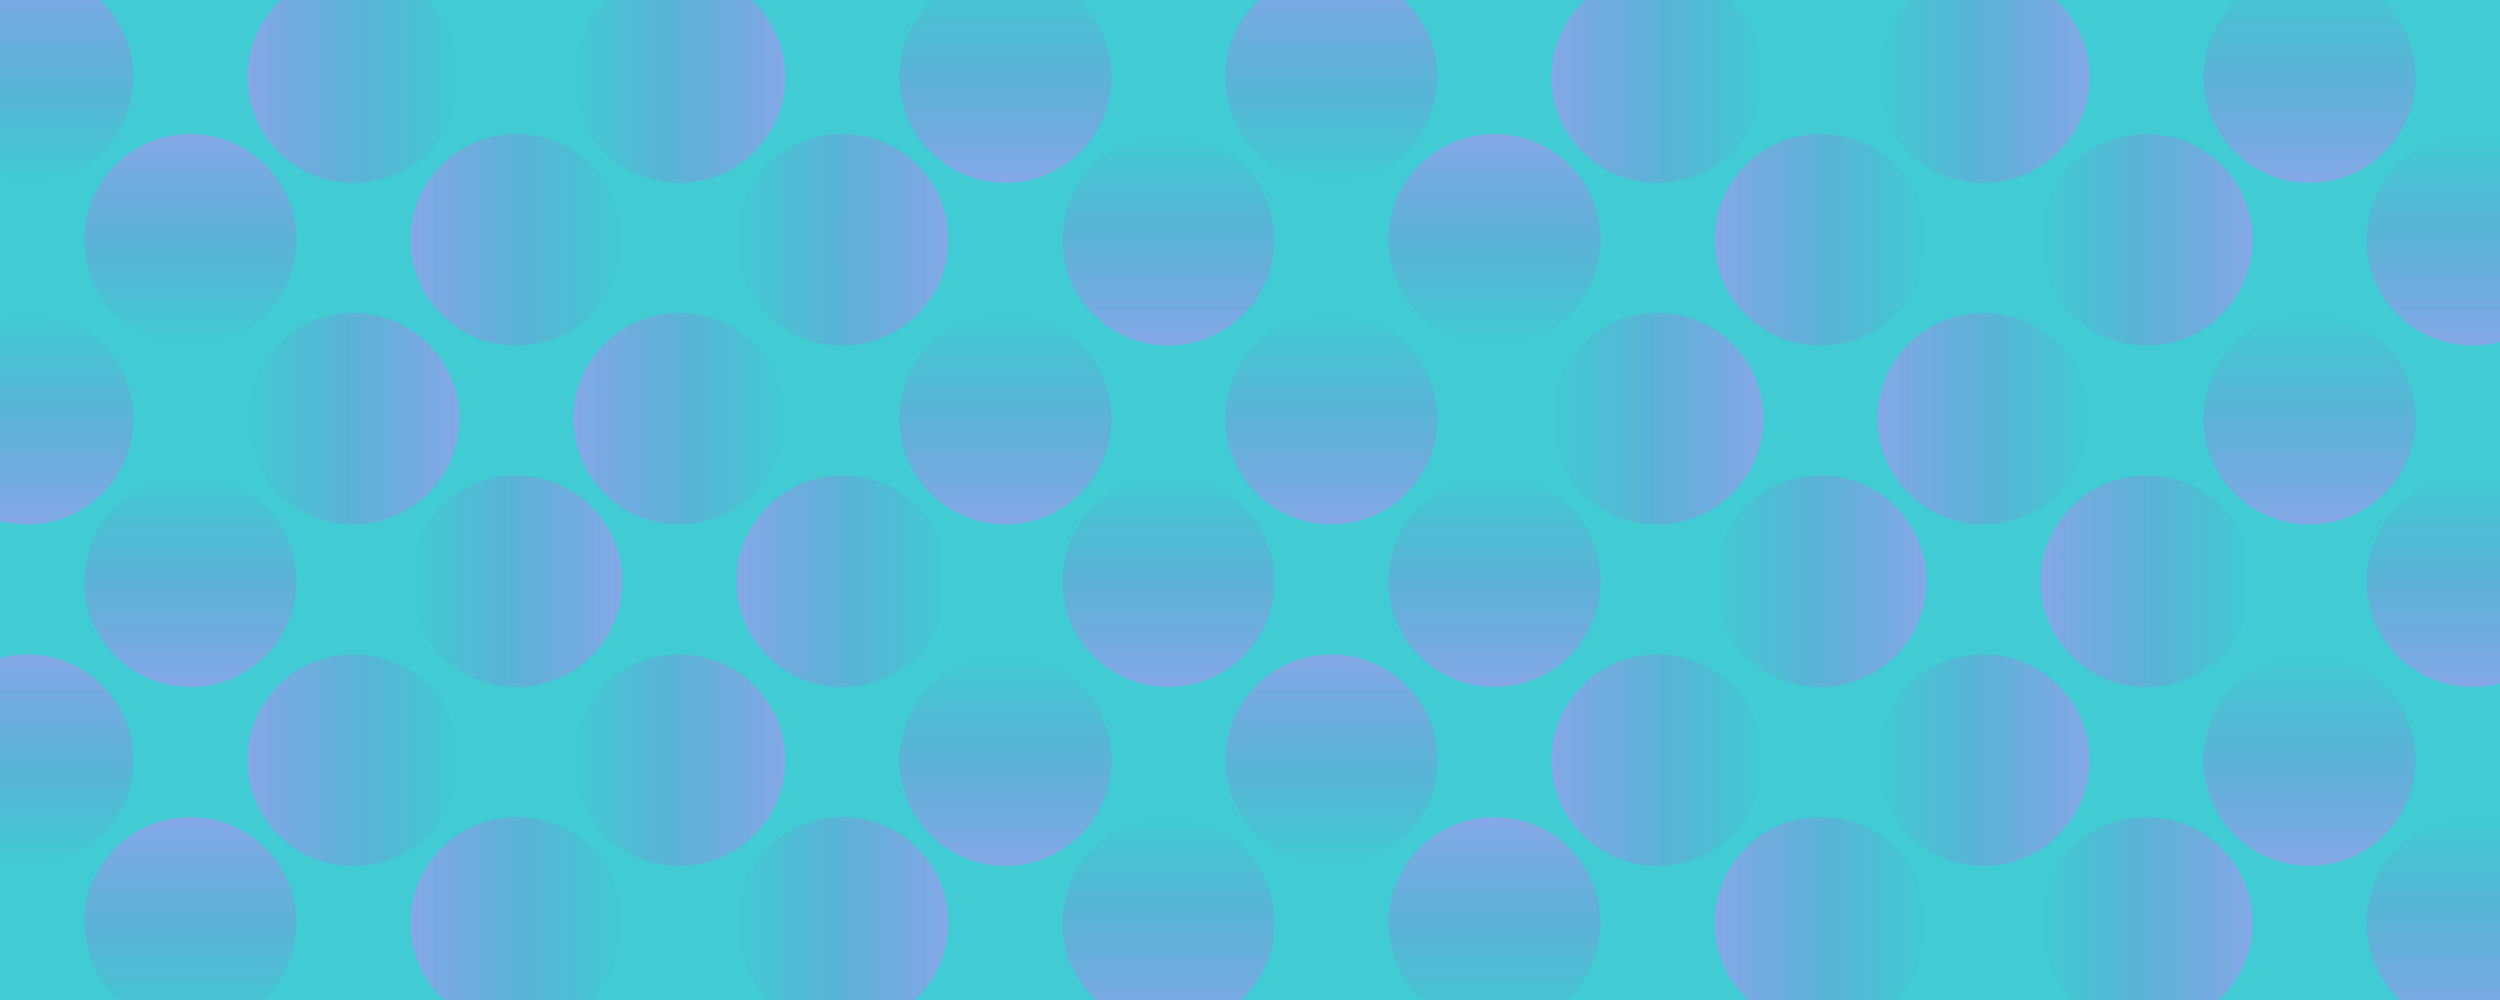
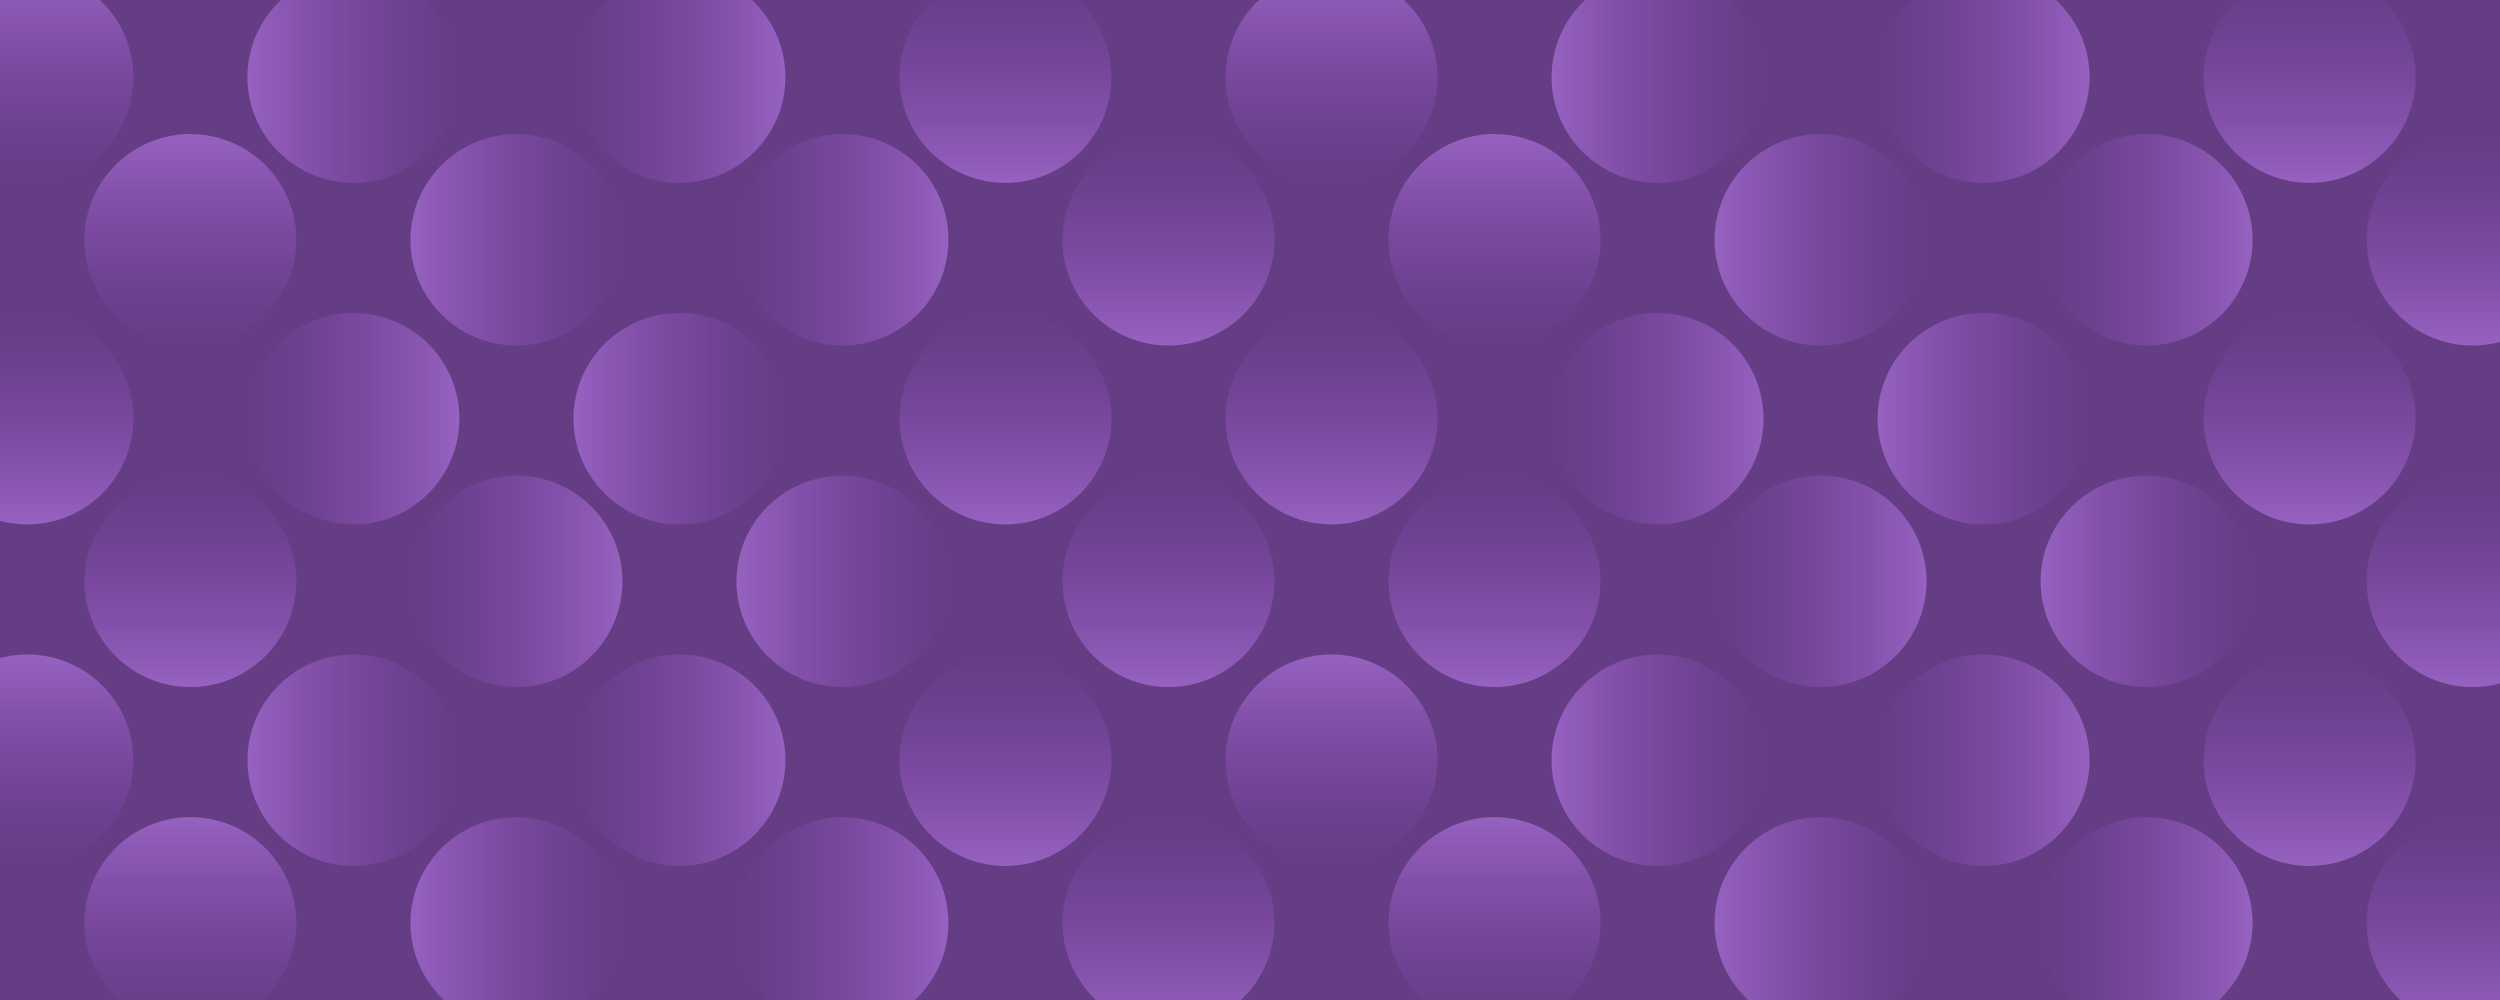
<svg xmlns="http://www.w3.org/2000/svg" xmlns:xlink="http://www.w3.org/1999/xlink" width="350" height="140">
  <defs>
    <linearGradient x1="50%" y1=".779%" x2="50%" y2="100%" id="c">
      <stop stop-color="#974dd1" stop-opacity="0" offset="0%" />
      <stop stop-color="#c886fc" offset="99.94%" />
    </linearGradient>
    <linearGradient x1="50%" y1=".779%" x2="50%" y2="100%" id="d">
      <stop stop-color="#974dd1" stop-opacity="0" offset="0%" />
      <stop stop-color="#c886fc" offset="99.94%" />
    </linearGradient>
    <path id="a" d="M0 0h350v140H0z" />
  </defs>
  <g fill="none" fill-rule="evenodd">
    <mask id="b" fill="#fff">
      <use xlink:href="#a" />
    </mask>
-     <use fill="#41CBD3" xlink:href="#a" />
+     <use fill="#653d85" xlink:href="#a" />
    <g mask="url(#b)" opacity=".5">
      <g transform="translate(-11 -4)">
        <ellipse fill="url(#c)" transform="rotate(90 60.479 14.8)" cx="60.479" cy="14.8" rx="14.8" ry="14.834" />
        <ellipse fill="url(#d)" transform="rotate(180 14.834 14.8)" cx="14.834" cy="14.8" rx="14.834" ry="14.8" />
        <ellipse fill="url(#d)" cx="151.767" cy="14.8" rx="14.834" ry="14.8" />
        <ellipse fill="url(#c)" transform="rotate(-90 106.123 14.8)" cx="106.123" cy="14.8" rx="14.8" ry="14.834" />
        <ellipse fill="url(#c)" transform="rotate(90 243.055 14.8)" cx="243.055" cy="14.8" rx="14.8" ry="14.834" />
        <ellipse fill="url(#d)" transform="rotate(180 197.411 14.8)" cx="197.411" cy="14.8" rx="14.834" ry="14.8" />
        <ellipse fill="url(#d)" cx="334.344" cy="14.8" rx="14.834" ry="14.8" />
        <ellipse fill="url(#c)" transform="rotate(-90 288.7 14.8)" cx="288.699" cy="14.8" rx="14.8" ry="14.834" />
      </g>
      <g transform="translate(-11 91.63)">
        <ellipse fill="url(#c)" transform="rotate(90 60.479 14.8)" cx="60.479" cy="14.8" rx="14.8" ry="14.834" />
        <ellipse fill="url(#d)" transform="rotate(180 14.834 14.8)" cx="14.834" cy="14.8" rx="14.834" ry="14.8" />
        <ellipse fill="url(#d)" cx="151.767" cy="14.8" rx="14.834" ry="14.8" />
        <ellipse fill="url(#c)" transform="rotate(-90 106.123 14.8)" cx="106.123" cy="14.8" rx="14.8" ry="14.834" />
        <ellipse fill="url(#c)" transform="rotate(90 243.055 14.8)" cx="243.055" cy="14.8" rx="14.8" ry="14.834" />
        <ellipse fill="url(#d)" transform="rotate(180 197.411 14.8)" cx="197.411" cy="14.8" rx="14.834" ry="14.8" />
        <ellipse fill="url(#d)" cx="334.344" cy="14.8" rx="14.834" ry="14.8" />
        <ellipse fill="url(#c)" transform="rotate(-90 288.7 14.8)" cx="288.699" cy="14.8" rx="14.8" ry="14.834" />
      </g>
      <g transform="translate(-11 43.815)">
        <ellipse fill="url(#c)" transform="rotate(-90 60.479 14.8)" cx="60.479" cy="14.8" rx="14.8" ry="14.834" />
        <ellipse fill="url(#d)" cx="14.834" cy="14.8" rx="14.834" ry="14.8" />
        <ellipse fill="url(#d)" cx="151.767" cy="14.8" rx="14.834" ry="14.8" />
        <ellipse fill="url(#c)" transform="rotate(90 106.123 14.8)" cx="106.123" cy="14.8" rx="14.8" ry="14.834" />
        <ellipse fill="url(#c)" transform="rotate(-90 243.055 14.8)" cx="243.055" cy="14.8" rx="14.8" ry="14.834" />
        <ellipse fill="url(#d)" cx="197.411" cy="14.8" rx="14.834" ry="14.8" />
        <ellipse fill="url(#d)" cx="334.344" cy="14.8" rx="14.834" ry="14.8" />
        <ellipse fill="url(#c)" transform="rotate(90 288.7 14.8)" cx="288.699" cy="14.8" rx="14.8" ry="14.834" />
      </g>
      <g transform="translate(11.822 18.77)">
        <ellipse fill="url(#c)" transform="rotate(90 60.479 14.8)" cx="60.479" cy="14.8" rx="14.8" ry="14.834" />
        <ellipse fill="url(#d)" transform="rotate(180 14.834 14.8)" cx="14.834" cy="14.8" rx="14.834" ry="14.8" />
        <ellipse fill="url(#d)" cx="151.767" cy="14.8" rx="14.834" ry="14.8" />
        <ellipse fill="url(#c)" transform="rotate(-90 106.123 14.8)" cx="106.123" cy="14.8" rx="14.8" ry="14.834" />
        <ellipse fill="url(#c)" transform="rotate(90 243.055 14.8)" cx="243.055" cy="14.8" rx="14.8" ry="14.834" />
        <ellipse fill="url(#d)" transform="rotate(180 197.411 14.8)" cx="197.411" cy="14.8" rx="14.834" ry="14.8" />
        <ellipse fill="url(#d)" cx="334.344" cy="14.8" rx="14.834" ry="14.8" />
        <ellipse fill="url(#c)" transform="rotate(-90 288.7 14.8)" cx="288.699" cy="14.8" rx="14.8" ry="14.834" />
      </g>
      <g transform="translate(11.822 114.4)">
        <ellipse fill="url(#c)" transform="rotate(90 60.479 14.8)" cx="60.479" cy="14.8" rx="14.8" ry="14.834" />
        <ellipse fill="url(#d)" transform="rotate(180 14.834 14.8)" cx="14.834" cy="14.8" rx="14.834" ry="14.8" />
        <ellipse fill="url(#d)" cx="151.767" cy="14.8" rx="14.834" ry="14.8" />
        <ellipse fill="url(#c)" transform="rotate(-90 106.123 14.8)" cx="106.123" cy="14.8" rx="14.8" ry="14.834" />
        <ellipse fill="url(#c)" transform="rotate(90 243.055 14.8)" cx="243.055" cy="14.8" rx="14.8" ry="14.834" />
        <ellipse fill="url(#d)" transform="rotate(180 197.411 14.8)" cx="197.411" cy="14.8" rx="14.834" ry="14.8" />
        <ellipse fill="url(#d)" cx="334.344" cy="14.8" rx="14.834" ry="14.8" />
        <ellipse fill="url(#c)" transform="rotate(-90 288.7 14.8)" cx="288.699" cy="14.8" rx="14.8" ry="14.834" />
      </g>
      <g transform="translate(11.822 66.585)">
        <ellipse fill="url(#c)" transform="rotate(-90 60.479 14.8)" cx="60.479" cy="14.8" rx="14.8" ry="14.834" />
        <ellipse fill="url(#d)" cx="14.834" cy="14.8" rx="14.834" ry="14.8" />
        <ellipse fill="url(#d)" cx="151.767" cy="14.8" rx="14.834" ry="14.8" />
        <ellipse fill="url(#c)" transform="rotate(90 106.123 14.8)" cx="106.123" cy="14.8" rx="14.8" ry="14.834" />
        <ellipse fill="url(#c)" transform="rotate(-90 243.055 14.8)" cx="243.055" cy="14.8" rx="14.8" ry="14.834" />
        <ellipse fill="url(#d)" cx="197.411" cy="14.8" rx="14.834" ry="14.8" />
        <ellipse fill="url(#d)" cx="334.344" cy="14.8" rx="14.834" ry="14.8" />
        <ellipse fill="url(#c)" transform="rotate(90 288.7 14.8)" cx="288.699" cy="14.8" rx="14.8" ry="14.834" />
      </g>
    </g>
  </g>
</svg>
